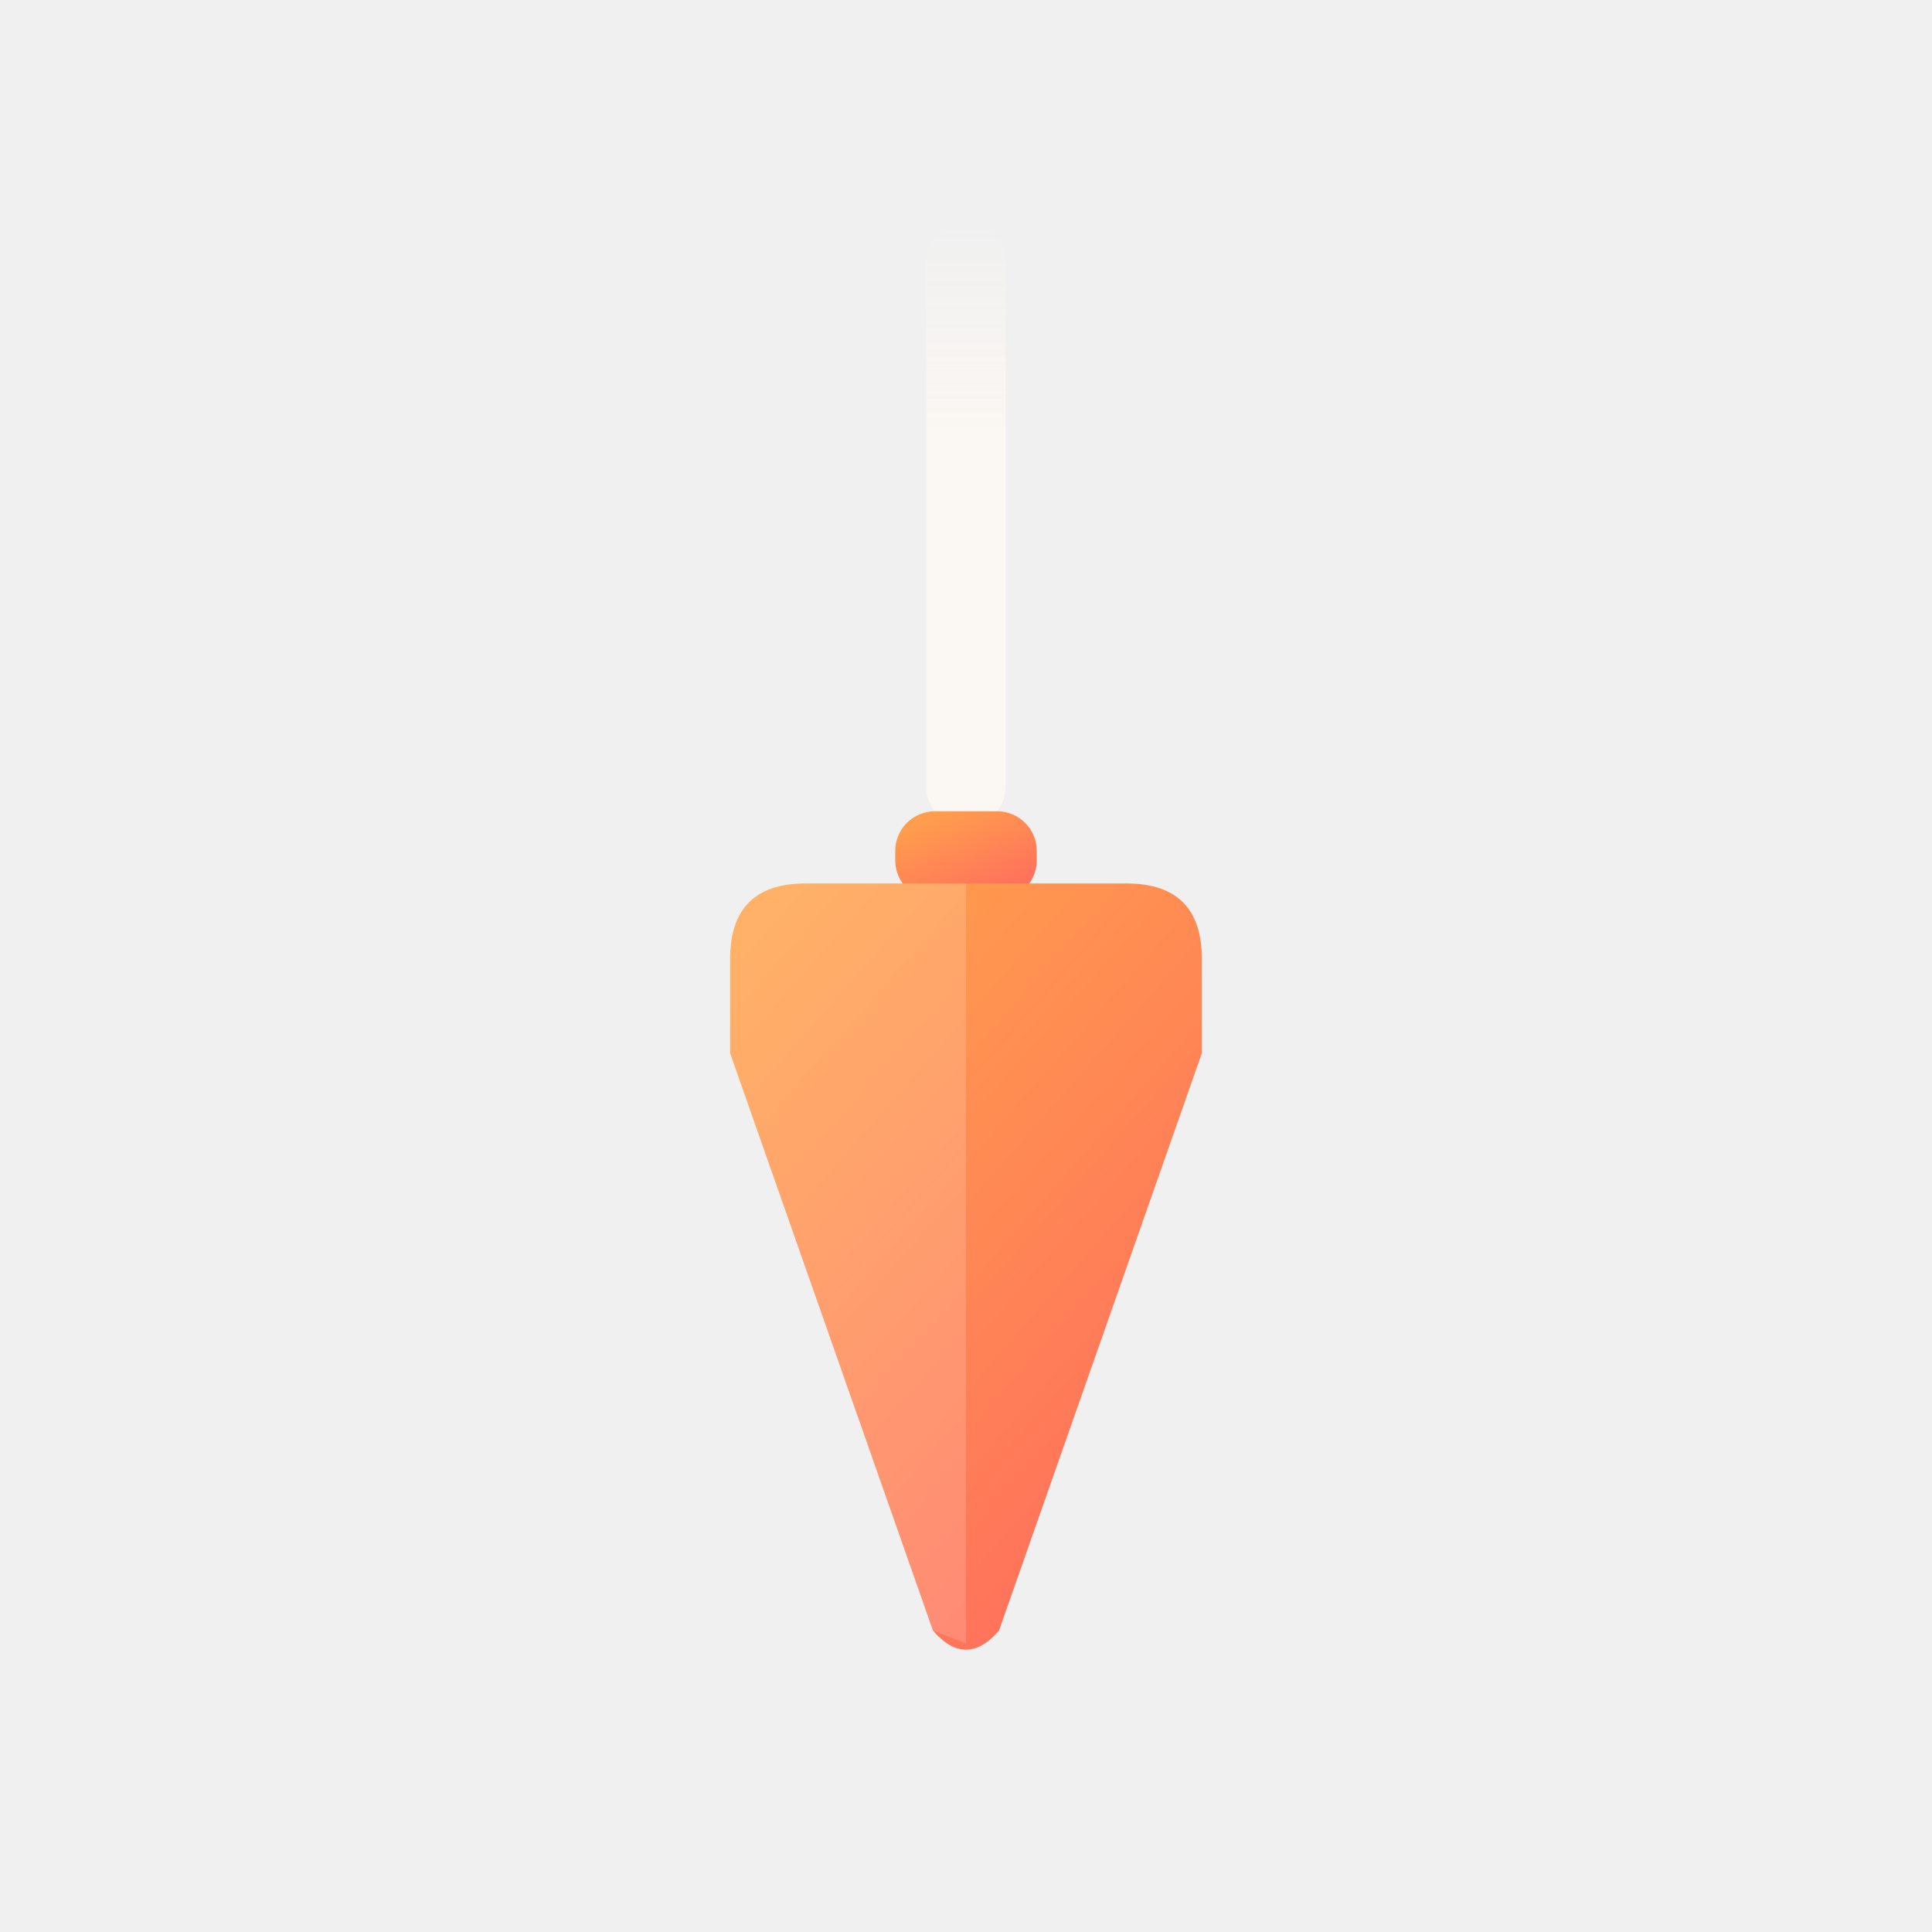
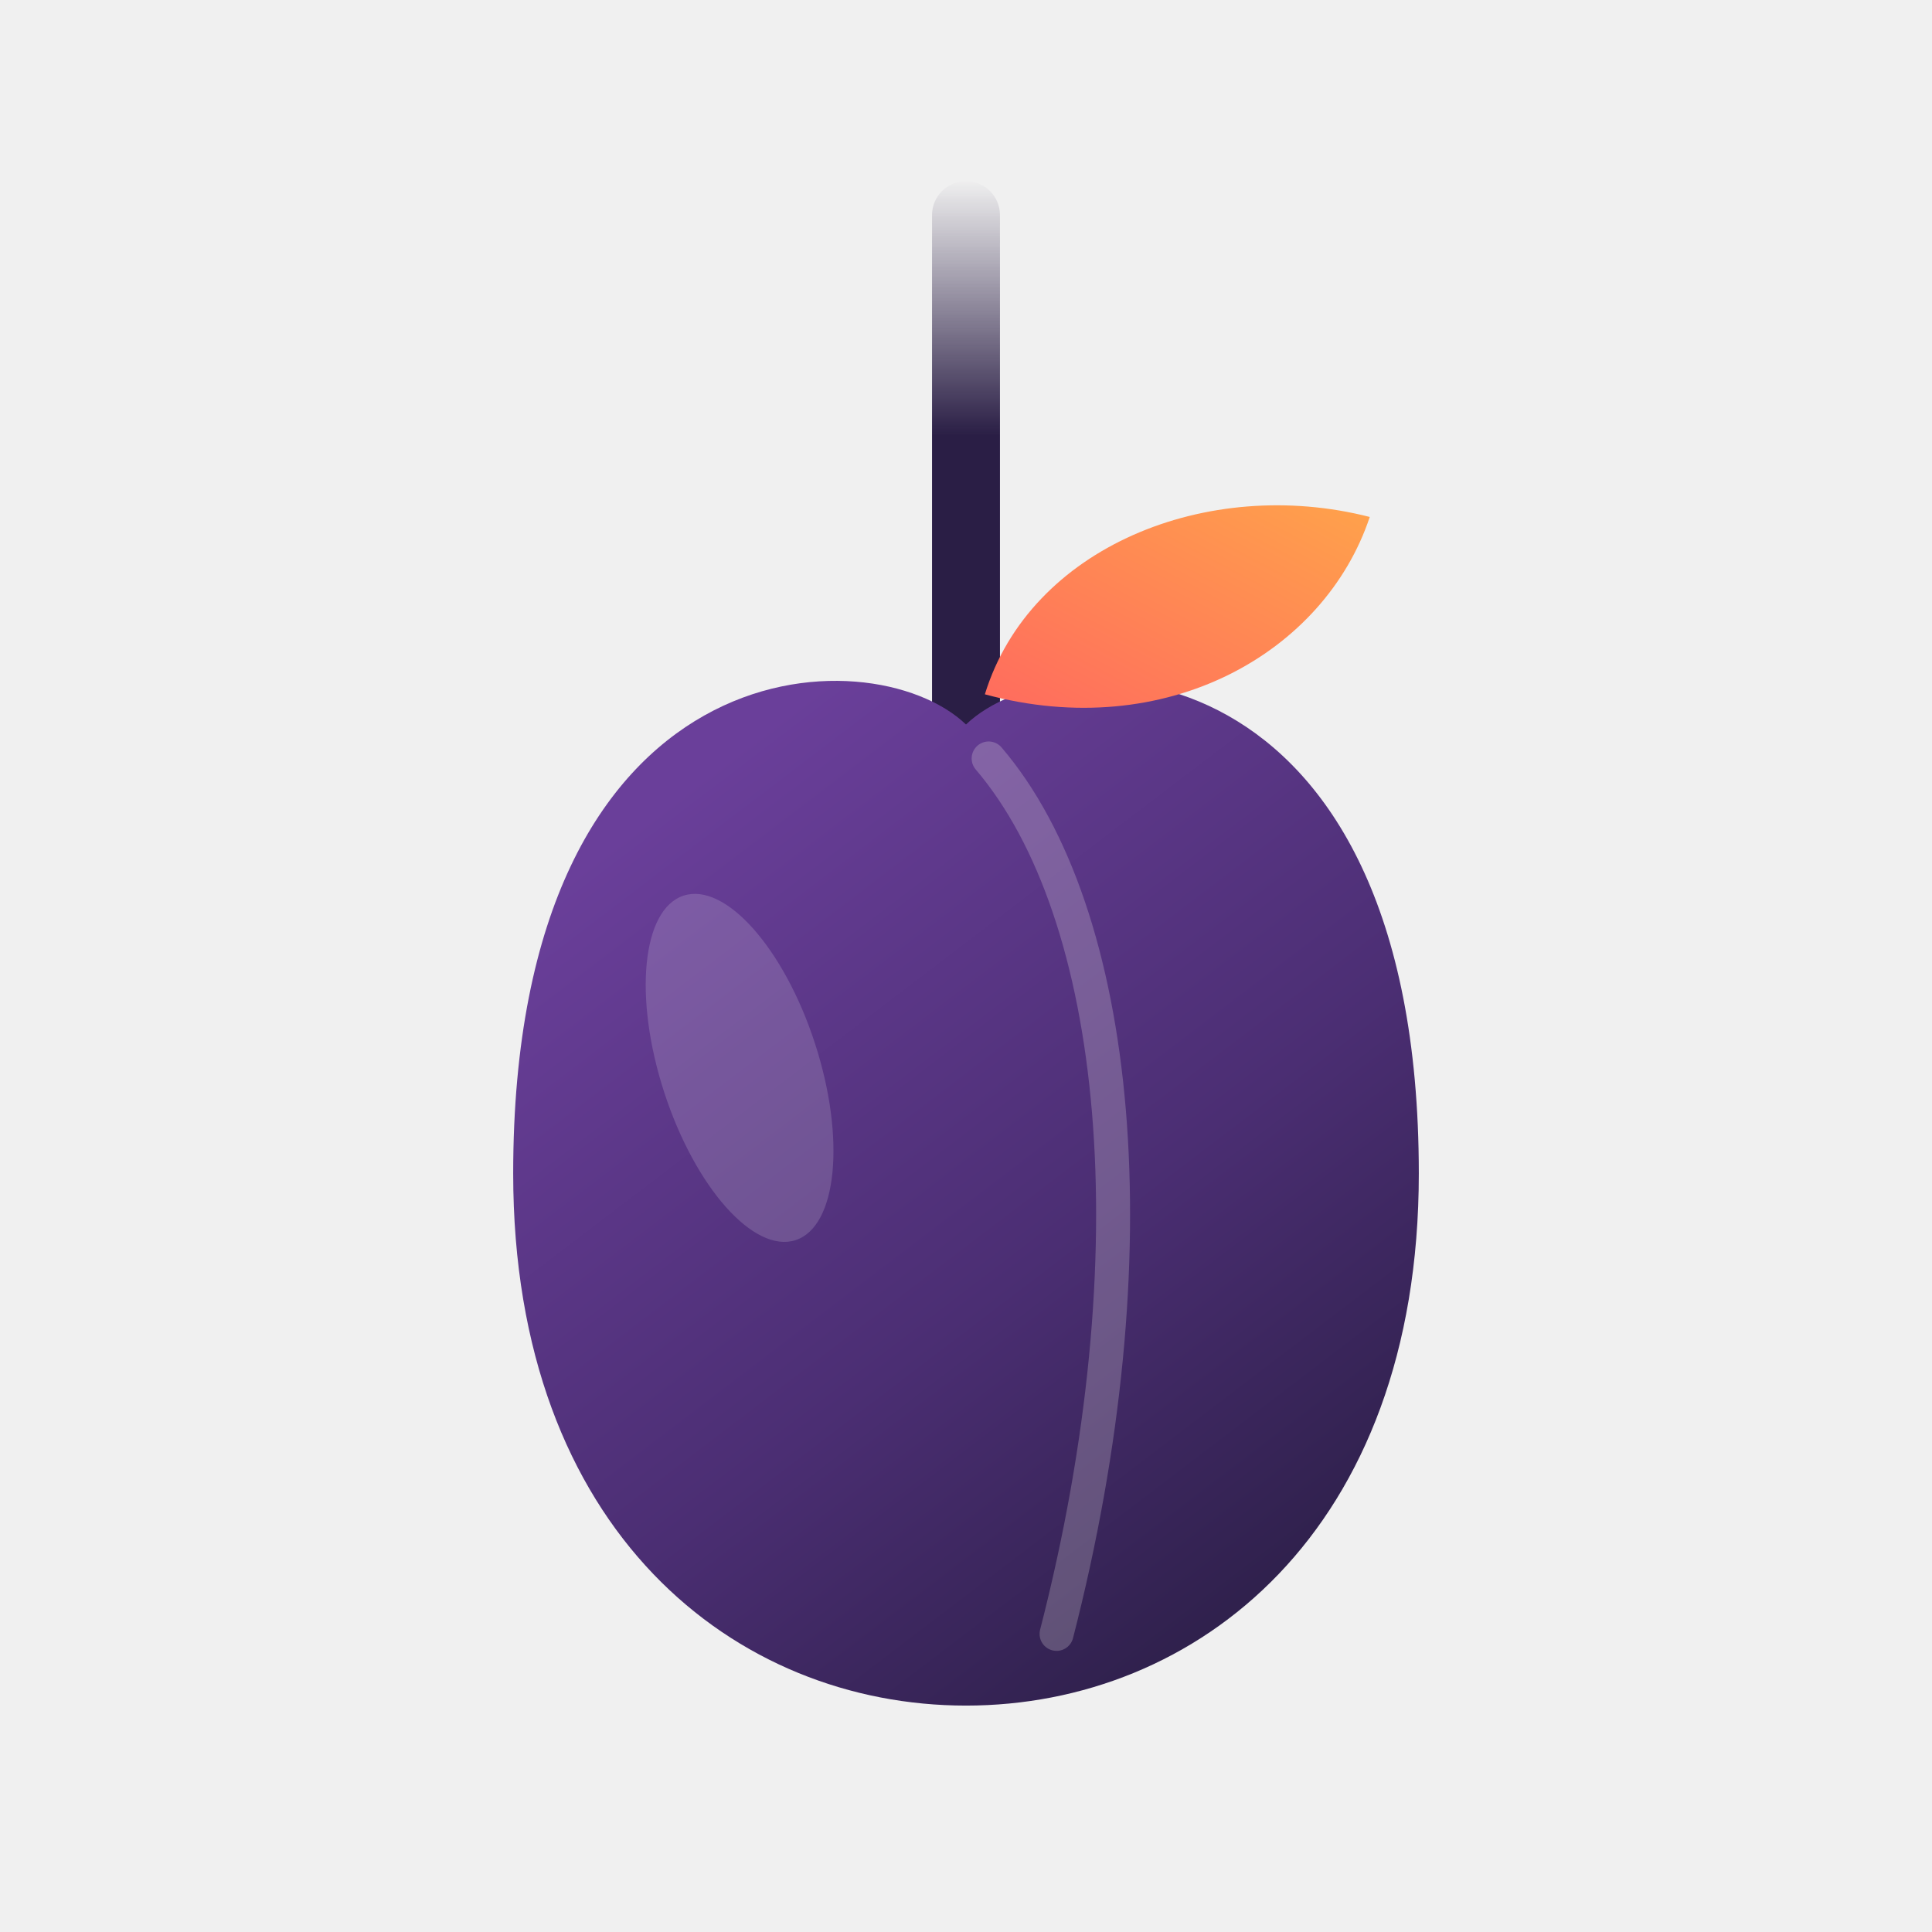
- <svg xmlns="http://www.w3.org/2000/svg" viewBox="0 0 1024 1024" width="1024" height="1024">
+ <svg xmlns="http://www.w3.org/2000/svg" width="1024" height="1024" viewBox="0 0 1024 1024">
  <defs>
-     <linearGradient id="bgc" x1="0" y1="0" x2="1" y2="1">
-       <stop offset="0" stop-color="#2A1E45" />
-       <stop offset="1" stop-color="#4B2E73" />
+     <linearGradient id="linec" x1="0" y1="0" x2="0" y2="1">
+       <stop offset="0" stop-color="#2A1E45" stop-opacity="0" />
+       <stop offset="0.45" stop-color="#2A1E45" />
    </linearGradient>
-     <radialGradient id="glowc" cx="0.82" cy="0.14" r="0.55">
-       <stop offset="0" stop-color="#FF6B5E" stop-opacity="0.32" />
-       <stop offset="1" stop-color="#FF6B5E" stop-opacity="0" />
-     </radialGradient>
-     <linearGradient id="bobc" x1="0.15" y1="0" x2="0.85" y2="1">
-       <stop offset="0" stop-color="#FFA24B" />
-       <stop offset="1" stop-color="#FF6B5E" />
+     <linearGradient id="fruitc" x1="0.2" y1="0.1" x2="0.8" y2="1">
+       <stop offset="0" stop-color="#6A3F9A" />
+       <stop offset="0.55" stop-color="#4B2E73" />
+       <stop offset="1" stop-color="#2A1E45" />
    </linearGradient>
-     <linearGradient id="linec" x1="0" y1="0" x2="0" y2="1">
-       <stop offset="0" stop-color="#FBF7F3" stop-opacity="0" />
-       <stop offset="0.35" stop-color="#FBF7F3" />
+     <linearGradient id="leafc" x1="0" y1="1" x2="1" y2="0">
+       <stop offset="0" stop-color="#FF6B5E" />
+       <stop offset="1" stop-color="#FFA24B" />
    </linearGradient>
  </defs>
  <g transform="translate(0.0 0.0) scale(1.0)">
-     <rect x="491.0" y="118" width="42" height="320" rx="21.0" fill="url(#linec)" />
-     <rect x="474.5" y="430" width="75.0" height="47.0" rx="21" fill="url(#bobc)" />
-     <path d="M427.0 468.25 H597.0 Q637.0 468.25 637.0 508.25 V558.25 L529.5 864.25 Q512 884.5 494.5 864.25 L387.0 558.25 V508.25 Q387.0 468.25 427.0 468.25 Z" fill="url(#bobc)" />
-     <path d="M427.0 468.25 H512 V871.0 L494.5 864.25 L387.0 558.25 V508.25 Q387.0 468.25 427.0 468.25 Z" fill="#FFFFFF" opacity="0.16" />
+     <rect x="494" y="96" width="36" height="300" rx="18" fill="url(#linec)" />
+     <path d="M512 384 C562 336 752 340 752 622 C752 812 634 904 512 904 C390 904 272 812 272 622 C272 340 462 336 512 384 Z" fill="url(#fruitc)" />
+     <path d="M524 402 C594 484 612 664 560 866" fill="none" stroke="#FBF7F3" stroke-opacity="0.22" stroke-width="18" stroke-linecap="round" />
+     <ellipse cx="392" cy="566" rx="42" ry="96" transform="rotate(-18 392 566)" fill="#FFFFFF" opacity="0.16" />
+     <path d="M522 368 C546 290 640 252 726 274 C702 346 618 394 522 368 Z" fill="url(#leafc)" />
  </g>
</svg>
